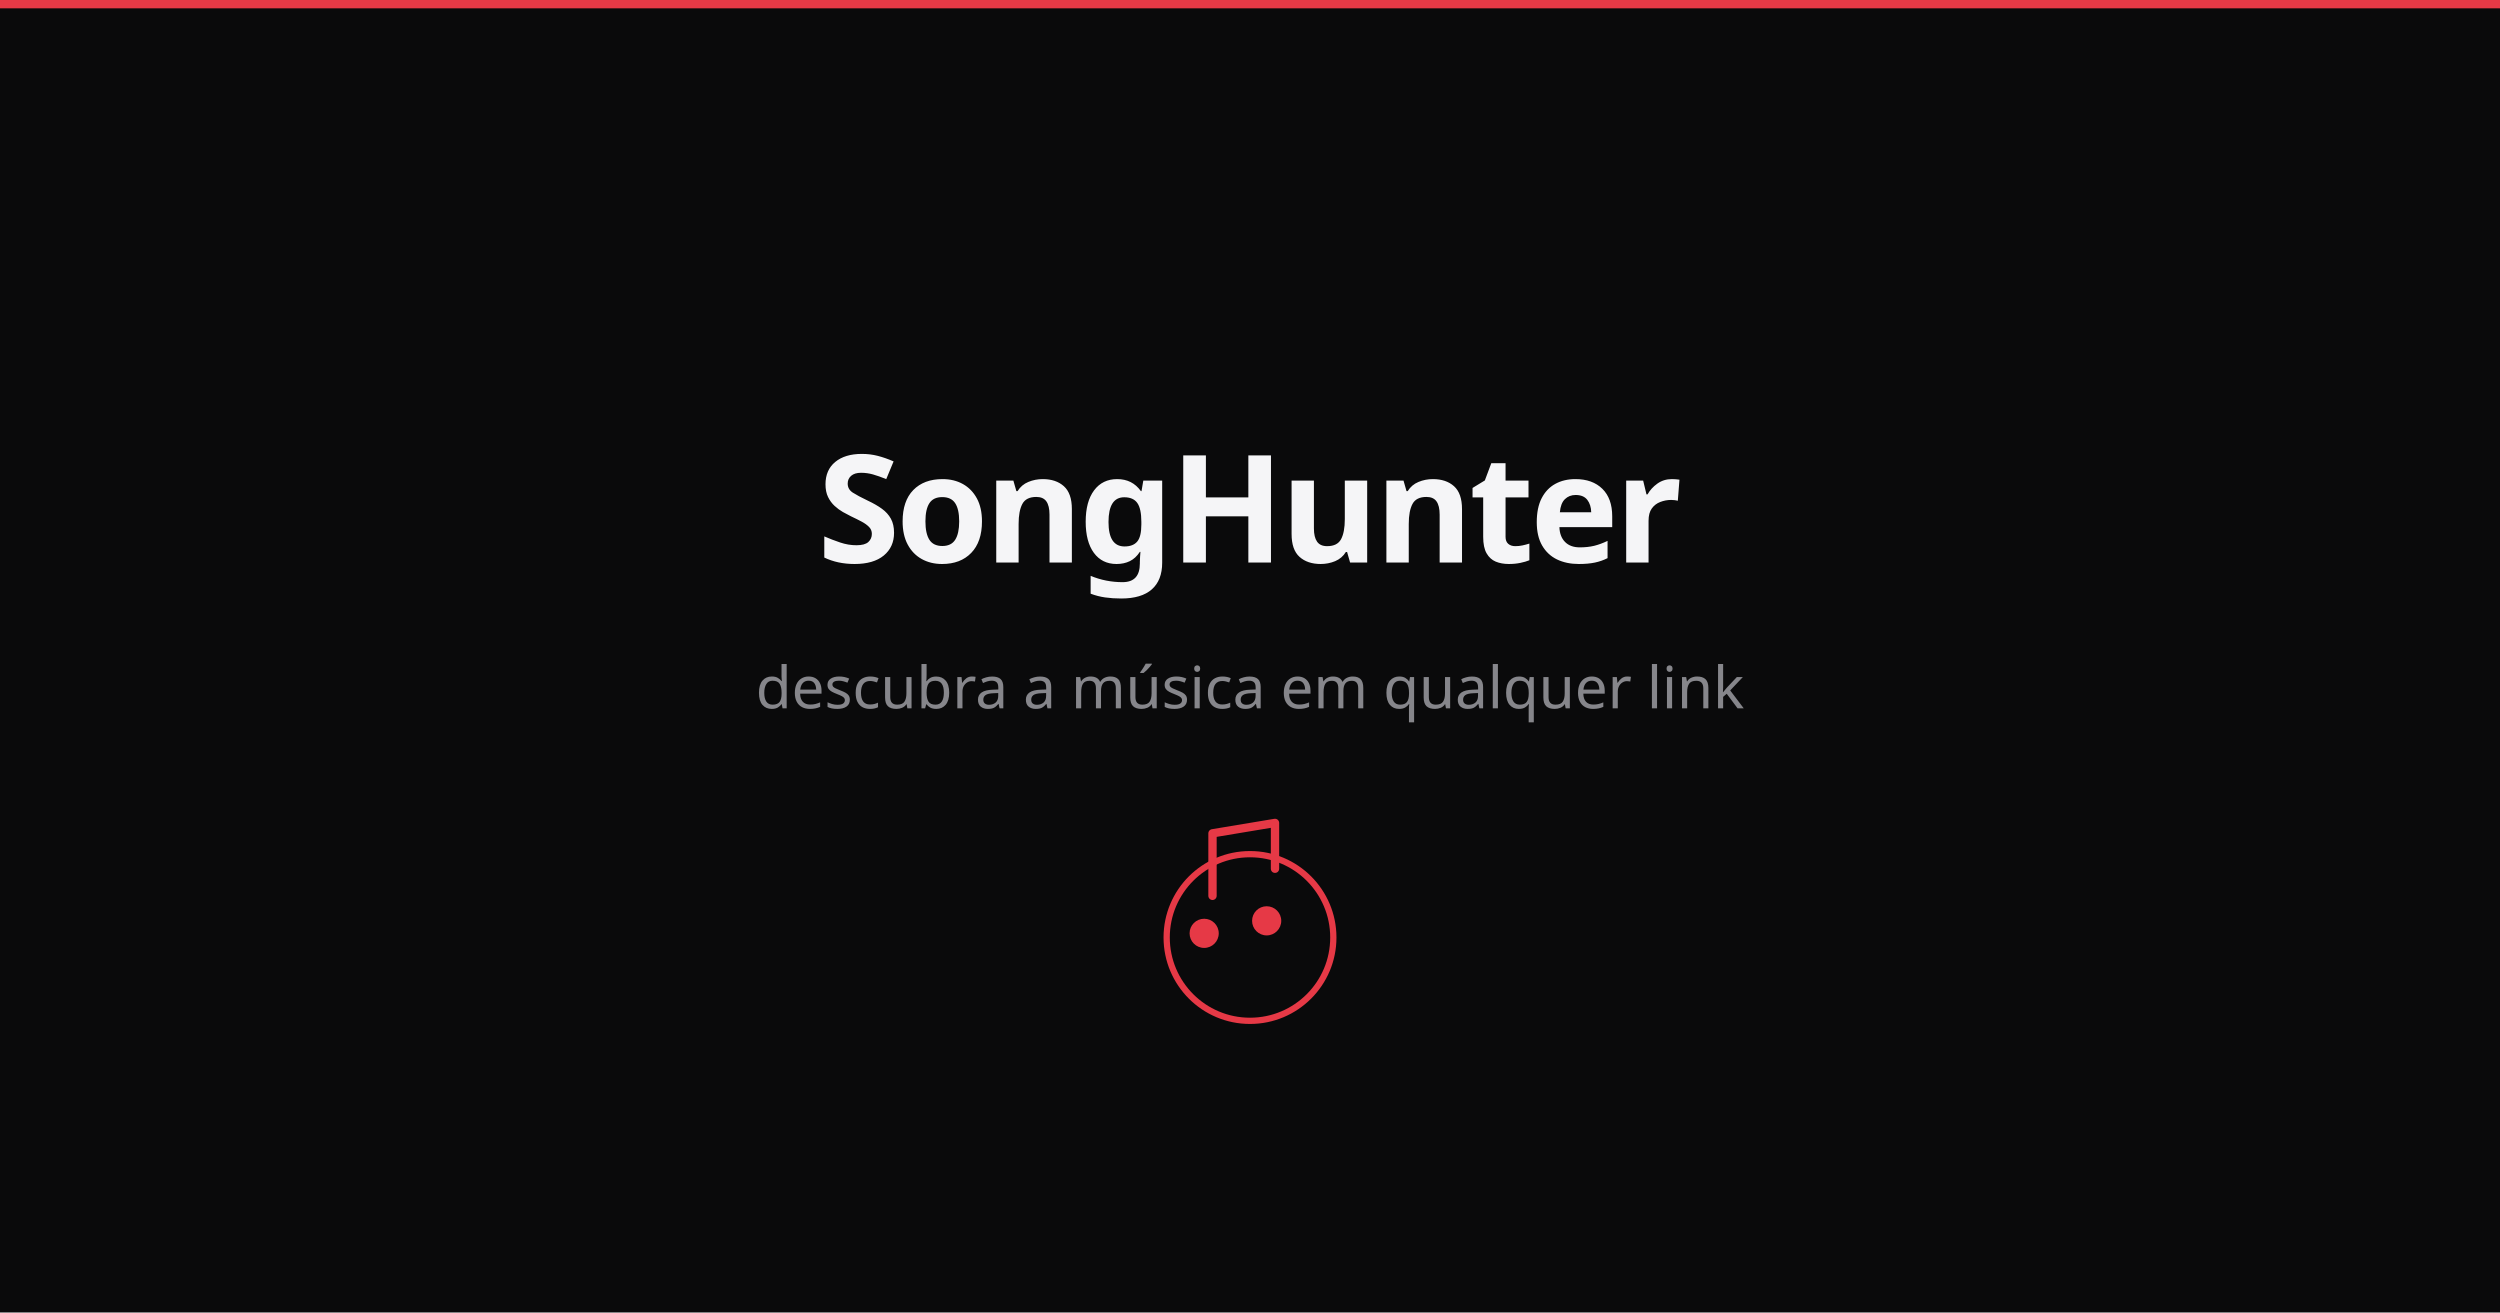
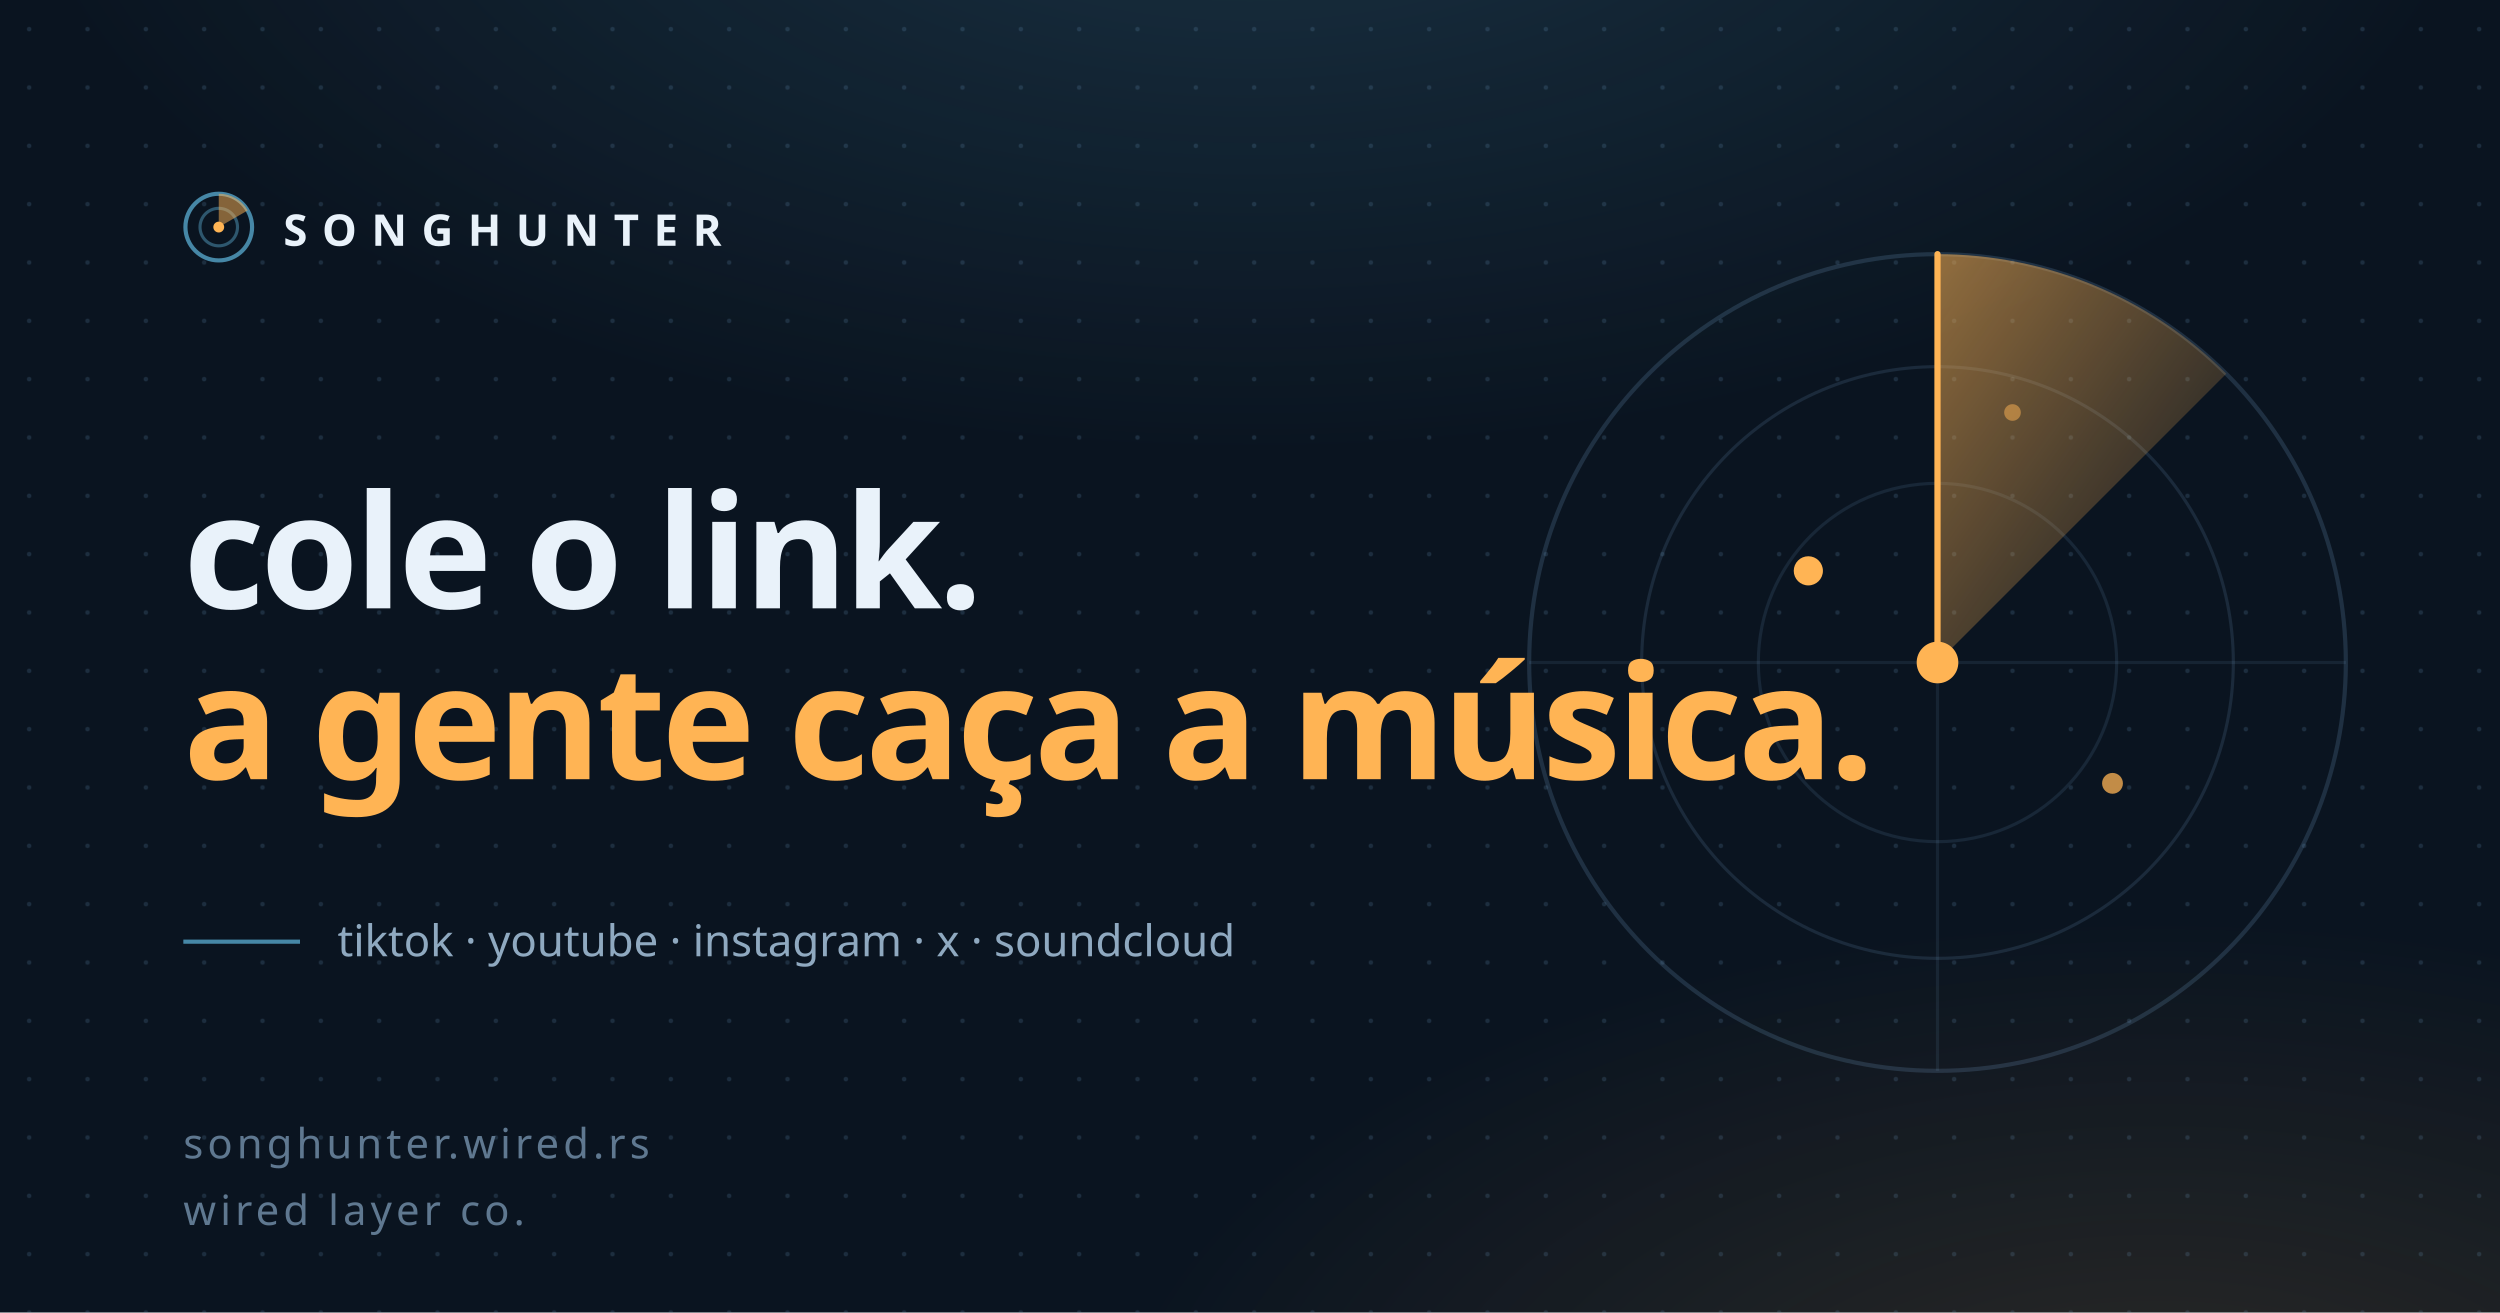
<svg xmlns="http://www.w3.org/2000/svg" width="1200" height="630" viewBox="0 0 1200 630">
-   <rect width="1200" height="630" fill="#0a0a0b" />
-   <rect x="0" y="0" width="1200" height="4" fill="#e63946" />
-   <text x="600" y="270" font-family="system-ui, sans-serif" font-size="72" font-weight="800" fill="#f5f5f7" text-anchor="middle" letter-spacing="-2">SongHunter</text>
-   <text x="600" y="340" font-family="system-ui, sans-serif" font-size="28" fill="#86868b" text-anchor="middle">descubra a música em qualquer link</text>
-   <circle cx="600" cy="450" r="40" fill="none" stroke="#e63946" stroke-width="3" />
-   <path d="M582 430V400l30-5v22" fill="none" stroke="#e63946" stroke-width="4" stroke-linecap="round" stroke-linejoin="round" />
-   <circle cx="578" cy="448" r="7" fill="#e63946" />
-   <circle cx="608" cy="442" r="7" fill="#e63946" />
+   <defs>
+     <radialGradient id="mar" cx="50%" cy="-15%" r="90%">
+       <stop offset="0%" stop-color="#6fd3ff" stop-opacity="0.16" />
+       <stop offset="55%" stop-color="#6fd3ff" stop-opacity="0" />
+     </radialGradient>
+     <radialGradient id="ambar-glow" cx="86%" cy="112%" r="70%">
+       <stop offset="0%" stop-color="#ffb454" stop-opacity="0.14" />
+       <stop offset="60%" stop-color="#ffb454" stop-opacity="0" />
+     </radialGradient>
+     <pattern id="pontos" width="28" height="28" patternUnits="userSpaceOnUse">
+       <circle cx="14" cy="14" r="1.1" fill="#82b4e1" opacity="0.16" />
+     </pattern>
+     <linearGradient id="varredura" x1="0" y1="0" x2="1" y2="1">
+       <stop offset="0%" stop-color="#ffb454" stop-opacity="0.55" />
+       <stop offset="100%" stop-color="#ffb454" stop-opacity="0" />
+     </linearGradient>
+   </defs>
+   <rect width="1200" height="630" fill="#0a1420" />
+   <rect width="1200" height="630" fill="url(#mar)" />
+   <rect width="1200" height="630" fill="url(#ambar-glow)" />
+   <rect width="1200" height="630" fill="url(#pontos)" />
+   <g transform="translate(930 318)">
+     <circle r="196" fill="none" stroke="#82b4e1" stroke-opacity="0.18" stroke-width="2" />
+     <circle r="142" fill="none" stroke="#82b4e1" stroke-opacity="0.14" stroke-width="1.5" />
+     <circle r="86" fill="none" stroke="#82b4e1" stroke-opacity="0.12" stroke-width="1.5" />
+     <line x1="-196" y1="0" x2="196" y2="0" stroke="#82b4e1" stroke-opacity="0.10" stroke-width="1.5" />
+     <line x1="0" y1="-196" x2="0" y2="196" stroke="#82b4e1" stroke-opacity="0.10" stroke-width="1.5" />
+     <path d="M0 0 L0 -196 A196 196 0 0 1 138.6 -138.6 Z" fill="url(#varredura)" />
+     <path d="M0 0 L0 -196" stroke="#ffb454" stroke-width="3" stroke-linecap="round" />
+     <circle cx="-62" cy="-44" r="7" fill="#ffb454" />
+     <circle cx="84" cy="58" r="5" fill="#ffb454" opacity="0.75" />
+     <circle cx="36" cy="-120" r="4" fill="#ffb454" opacity="0.5" />
+     <circle r="10" fill="#ffb454" />
+   </g>
+   <g transform="translate(88 92)">
+     <circle cx="17" cy="17" r="16" fill="none" stroke="#6fd3ff" stroke-opacity="0.6" stroke-width="2" />
+     <circle cx="17" cy="17" r="9" fill="none" stroke="#6fd3ff" stroke-opacity="0.35" stroke-width="1.5" />
+     <path d="M17 17 L17 1 A16 16 0 0 1 30.9 9 Z" fill="#ffb454" opacity="0.5" />
+     <circle cx="17" cy="17" r="2.6" fill="#ffb454" />
+     <text x="48" y="26" font-family="IBM Plex Mono" font-weight="600" font-size="21" letter-spacing="7" fill="#e9f2fa">SONGHUNTER</text>
+   </g>
+   <text x="88" y="292" font-family="Space Grotesk" font-weight="700" font-size="76" letter-spacing="-2" fill="#e9f2fa">cole o link.</text>
+   <text x="88" y="374" font-family="Space Grotesk" font-weight="700" font-size="76" letter-spacing="-2" fill="#ffb454">a gente caça a música.</text>
+   <g transform="translate(88 452)">
+     <line x1="0" y1="0" x2="56" y2="0" stroke="#6fd3ff" stroke-opacity="0.6" stroke-width="2" />
+     <text x="74" y="7" font-family="IBM Plex Mono" font-size="21" fill="#8fa9c0">tiktok · youtube · instagram · x · soundcloud</text>
+   </g>
+   <text x="88" y="556" font-family="IBM Plex Mono" font-size="20" letter-spacing="2" fill="#5f7890">songhunter.wired.rs</text>
+   <text x="88" y="588" font-family="IBM Plex Mono" font-size="20" letter-spacing="2" fill="#5f7890">wired layer co.</text>
</svg>
